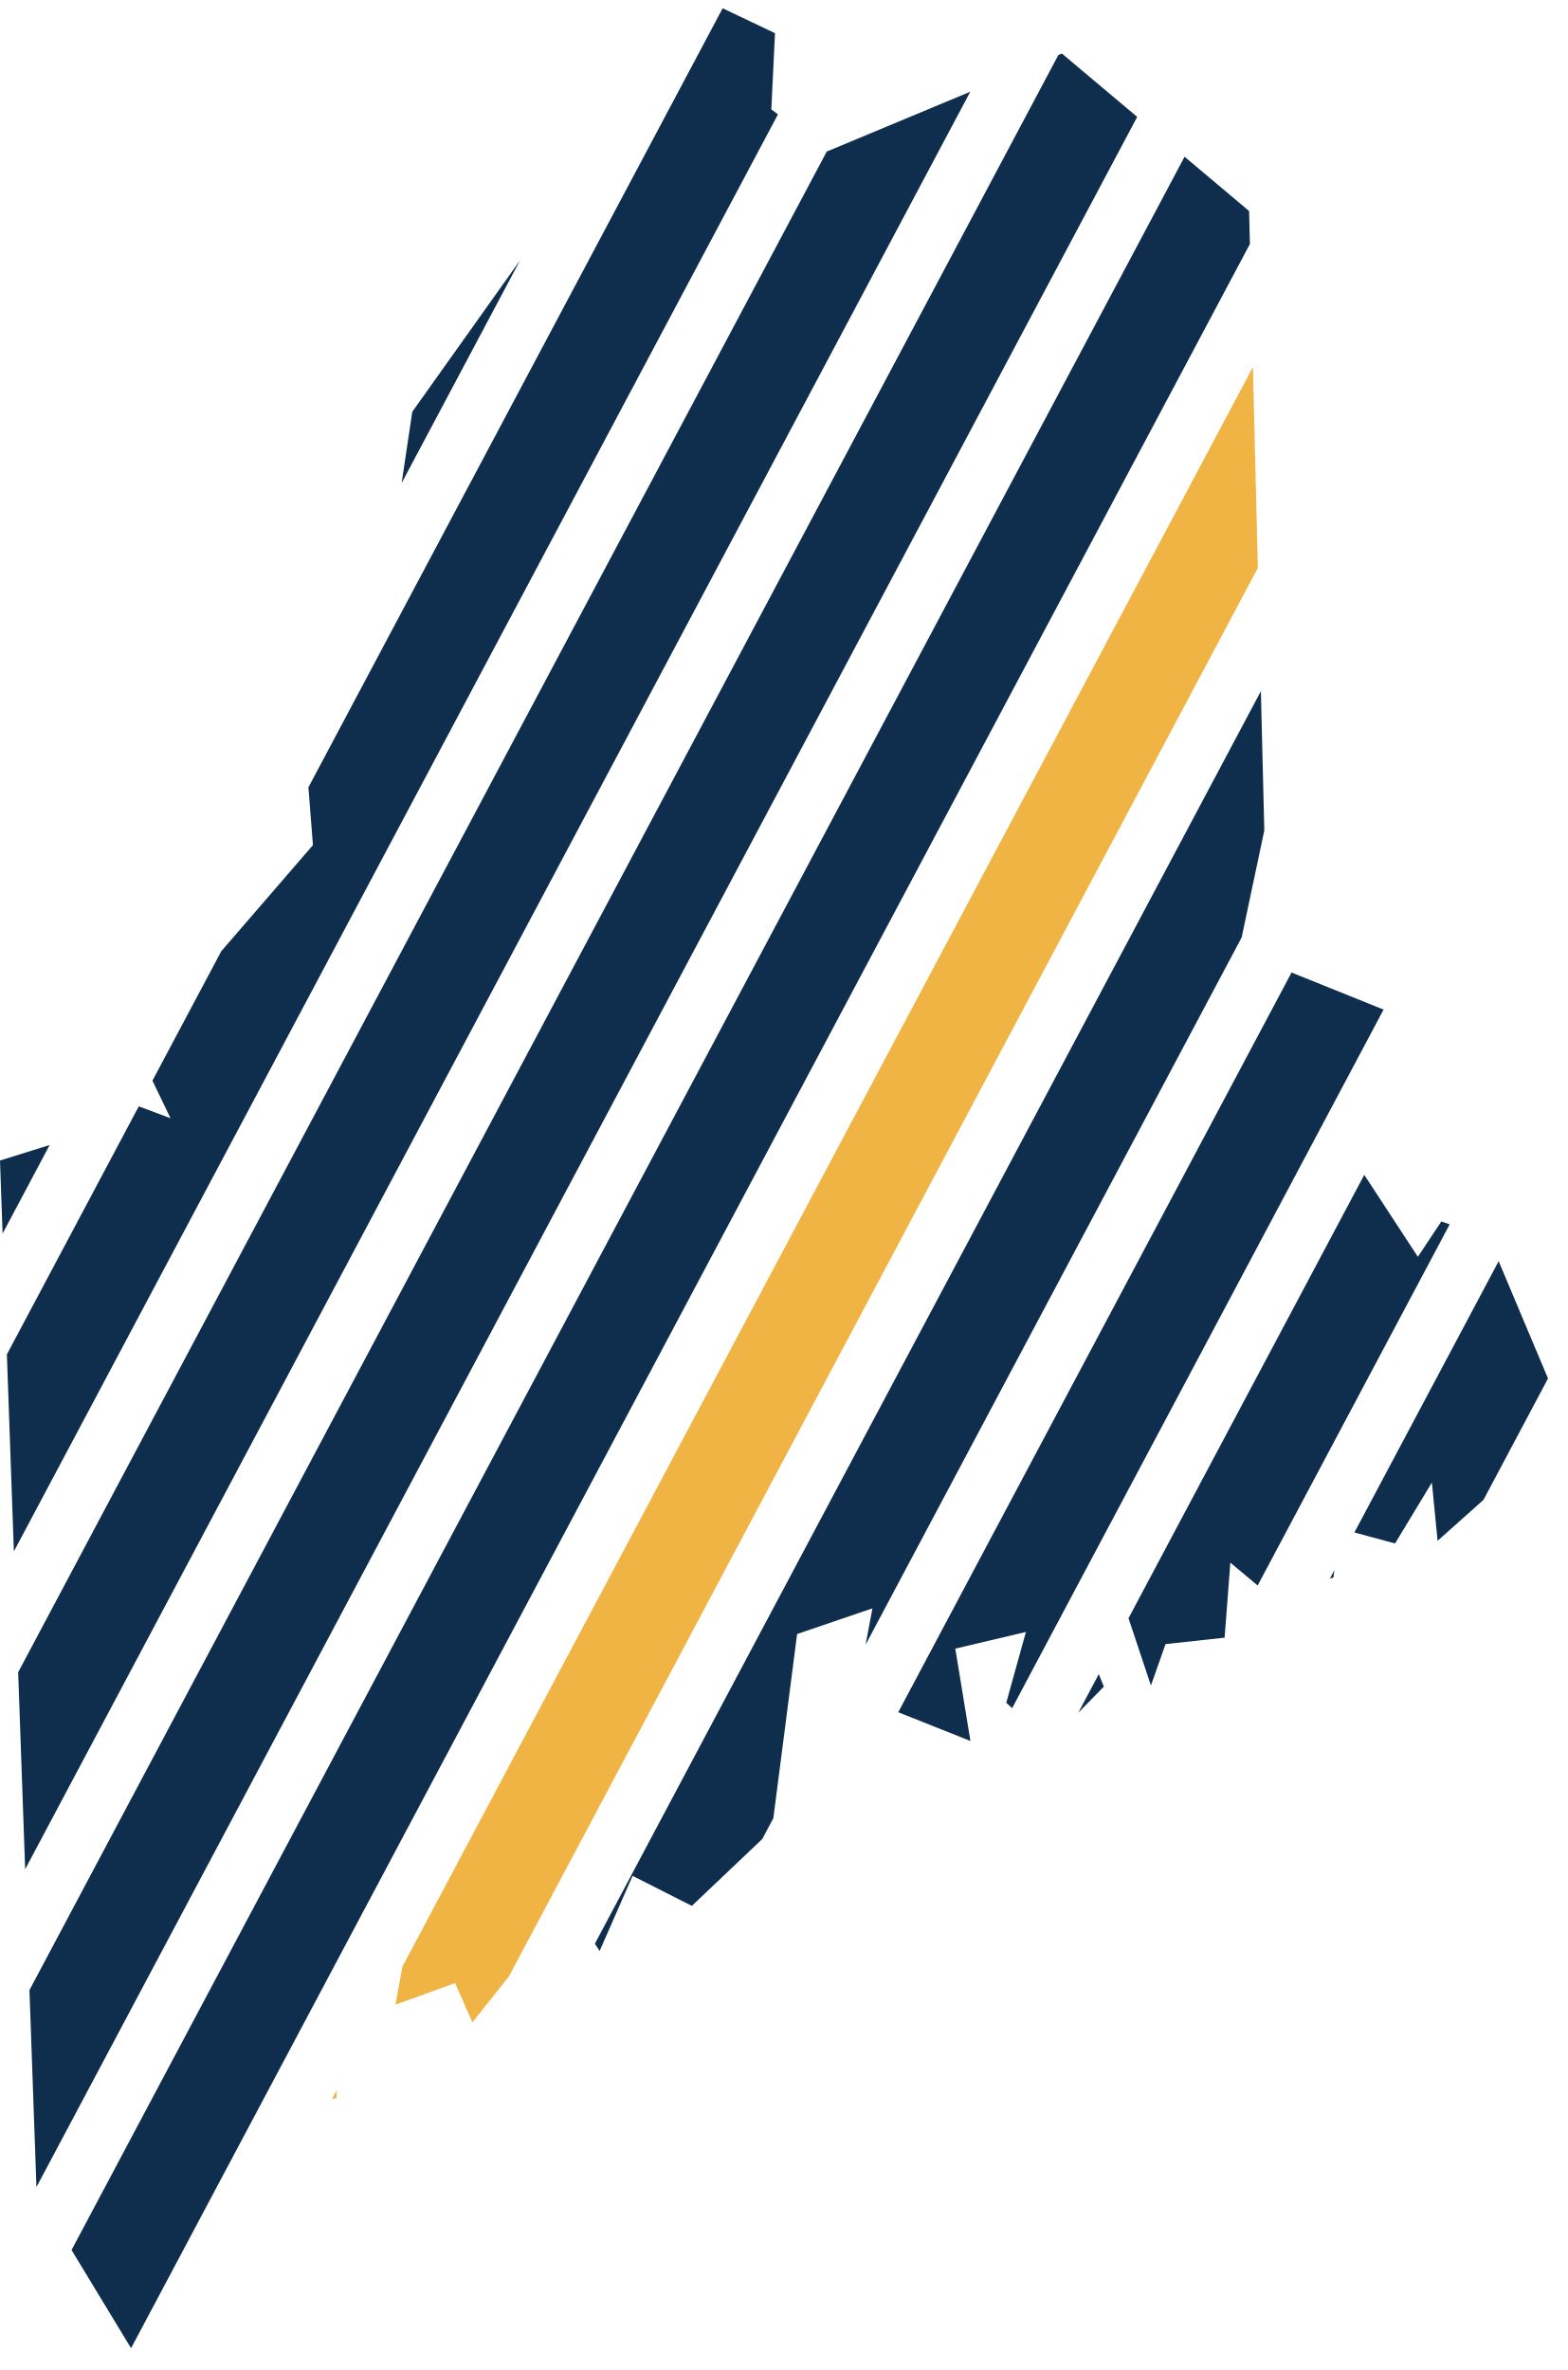
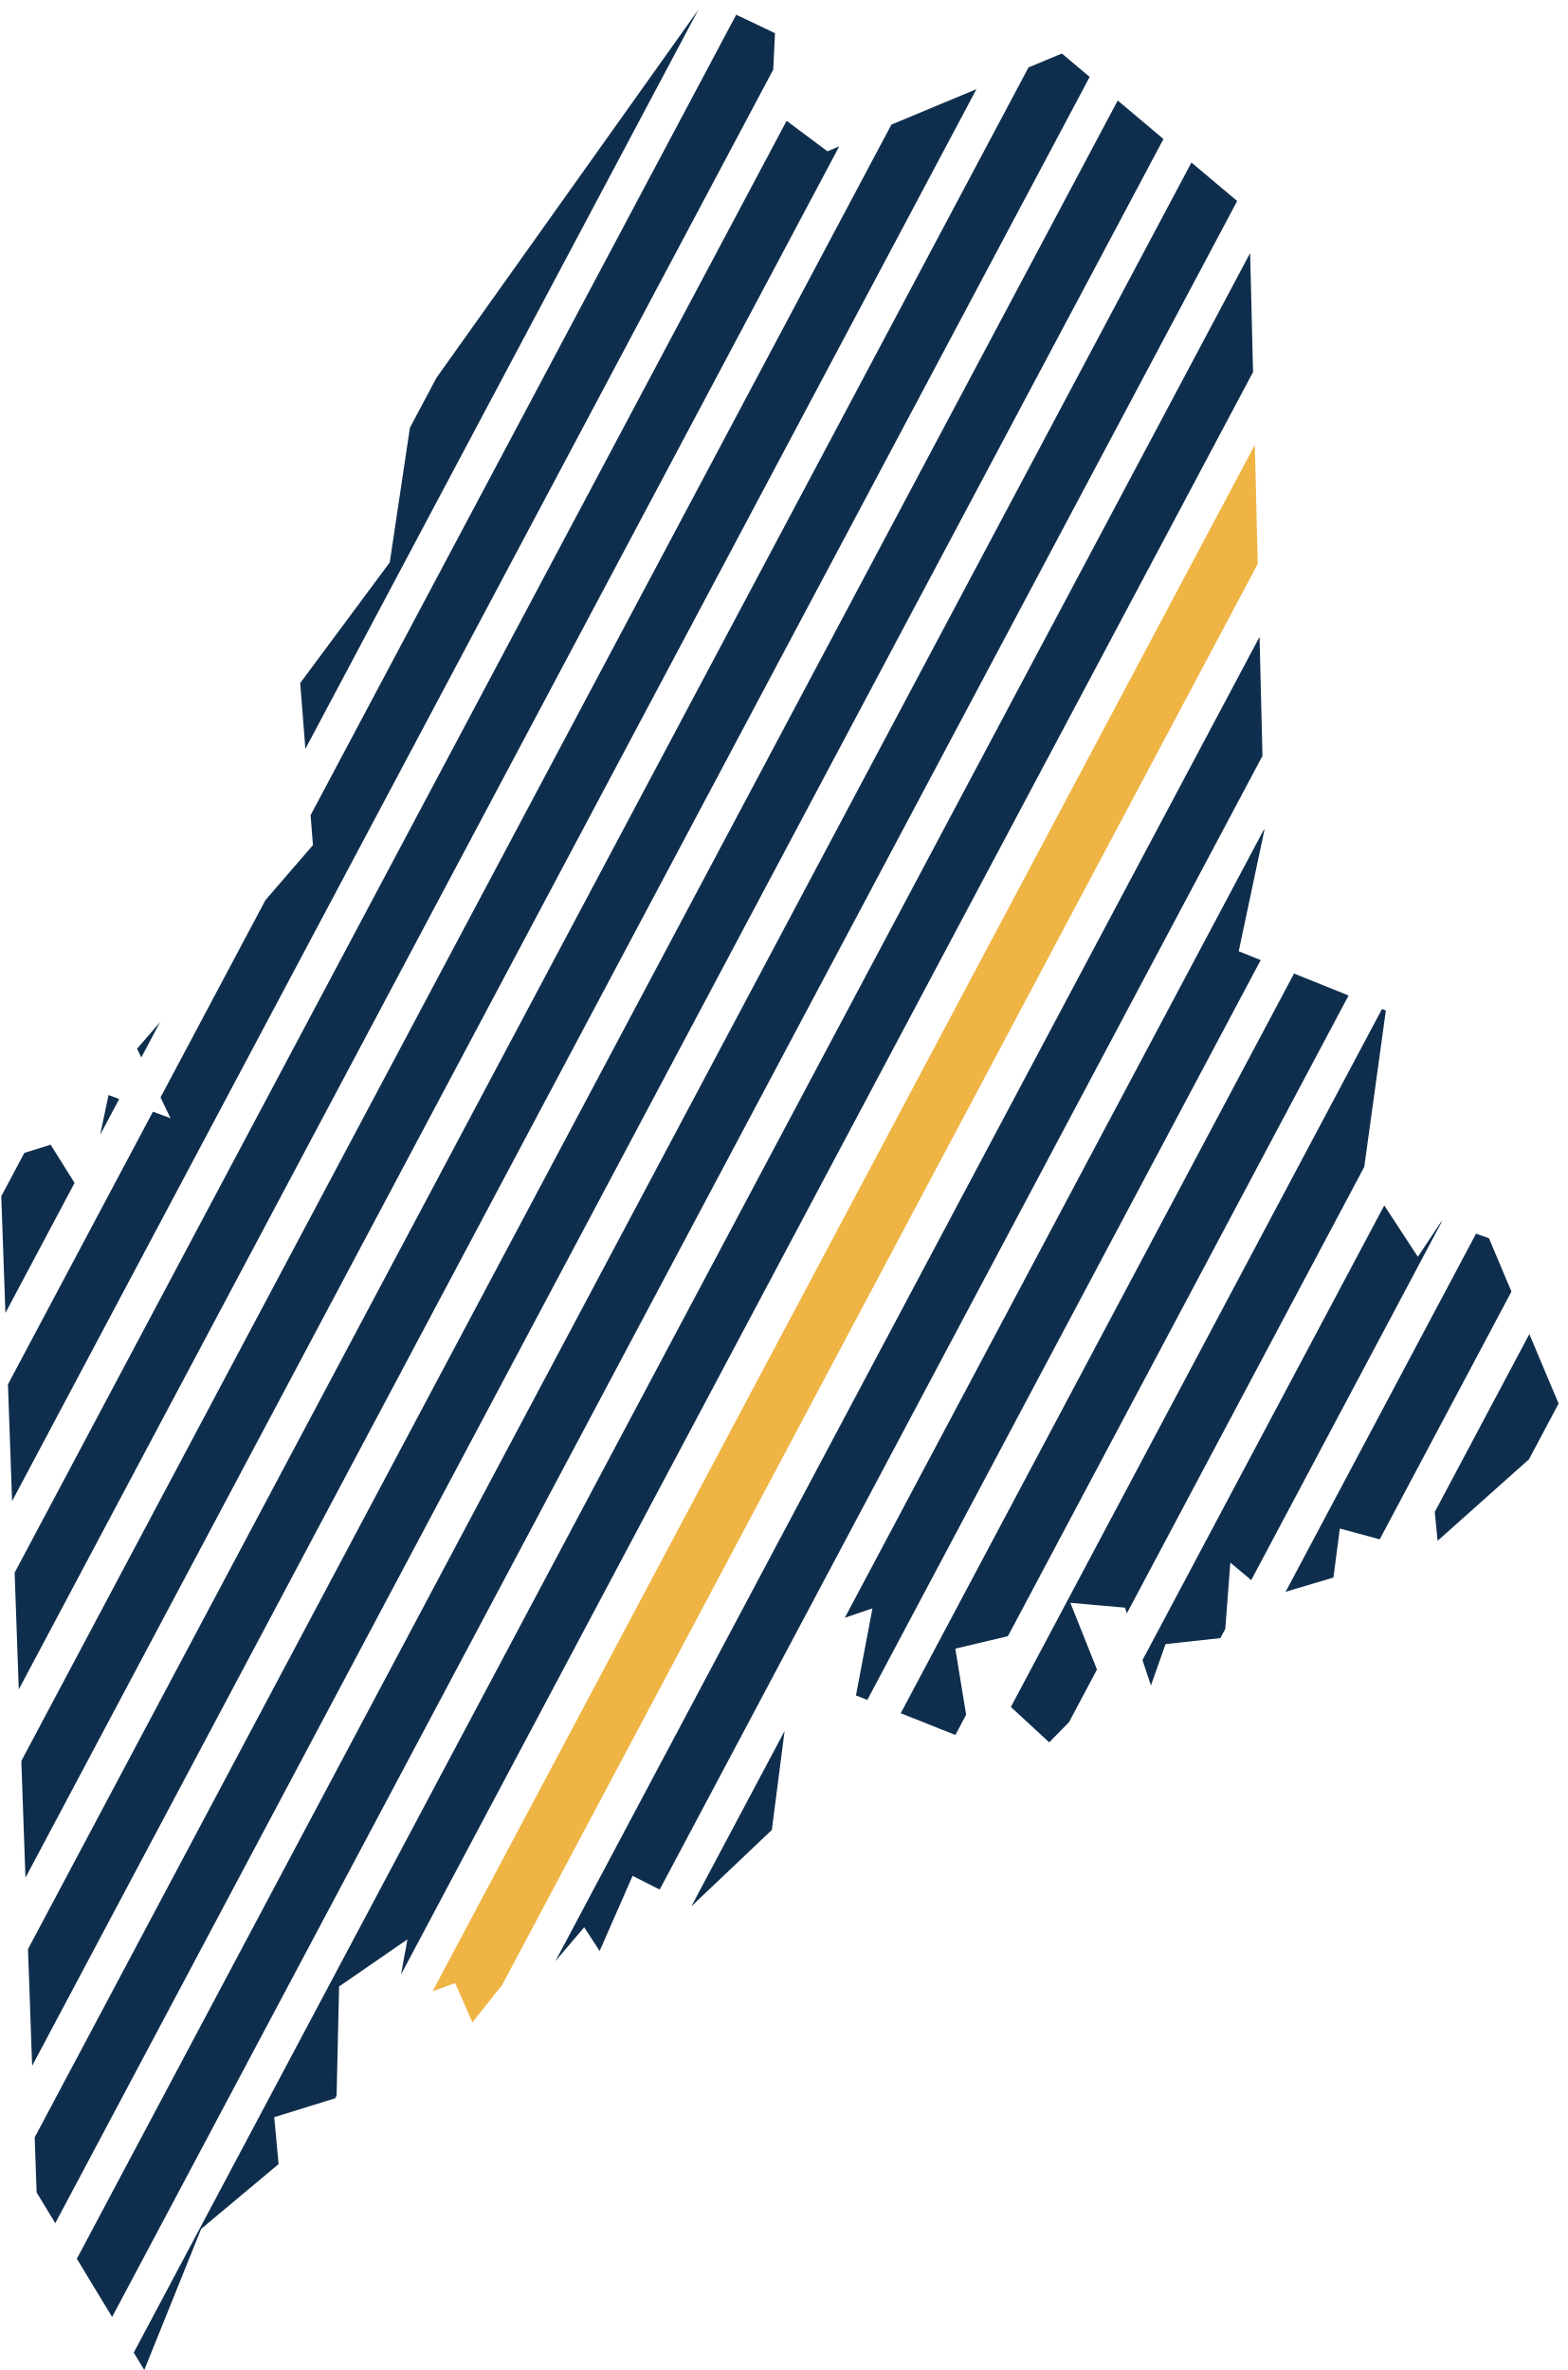
<svg xmlns="http://www.w3.org/2000/svg" viewBox="0 0 158.745 240" width="158.745" height="240" role="img" aria-label="Generation Maine">
  <defs>
    <clipPath id="v1">
      <path d="M78.48 3.36 L78.11 11.08 L83.79 15.32 L107.53 5.42 L126.49 21.37 L128.03 84.10 L125.44 96.33 L140.34 102.33 L138.06 118.83 L143.58 127.27 L145.96 123.69 L150.78 125.39 L158.74 144.29 L145.58 156.03 L145.00 150.13 L141.27 156.30 L135.68 154.79 L135.03 159.75 L128.66 161.65 L124.59 158.24 L124.01 165.84 L118.03 166.49 L116.55 170.68 L113.92 162.80 L108.39 162.31 L111.78 170.80 L106.25 176.44 L101.90 172.43 L103.89 165.26 L96.74 166.95 L98.27 176.30 L86.68 171.69 L88.35 162.87 L80.72 165.47 L78.16 185.31 L70.06 193.00 L64.06 189.96 L60.72 197.57 L59.16 195.17 L54.95 200.11 L52.94 198.37 L47.84 204.80 L46.09 200.82 L40.05 203.00 L41.26 196.39 L34.34 201.16 L34.08 212.44 L27.77 214.40 L28.21 219.15 L20.37 225.71 L14.61 240.00 L3.71 222.02 L0.00 117.52 L5.13 115.92 L8.73 121.67 L10.99 110.89 L17.27 113.24 L13.88 106.20 L31.69 85.58 L30.40 69.17 L39.47 56.95 L41.75 41.70 L71.42 0.00Z" />
    </clipPath>
  </defs>
  <g clip-path="url(#v1)">
    <g transform="rotate(28 79.37246 120.0)">
-       <rect x="-46.51" y="-144.00" width="9.99" height="528.00" fill="#0F2E4D" />
-       <rect x="-30.39" y="-144.00" width="9.99" height="528.00" fill="#0F2E4D" />
-       <rect x="-14.28" y="-144.00" width="9.99" height="528.00" fill="#0F2E4D" />
-       <rect x="1.84" y="-144.00" width="9.99" height="528.00" fill="#0F2E4D" />
-       <rect x="17.96" y="-144.00" width="9.99" height="528.00" fill="#0F2E4D" />
-       <rect x="34.08" y="-144.00" width="9.99" height="528.00" fill="#0F2E4D" />
-       <rect x="50.20" y="-144.00" width="9.99" height="528.00" fill="#0F2E4D" />
-       <rect x="66.32" y="-144.00" width="9.99" height="528.00" fill="#0F2E4D" />
-       <rect x="82.43" y="-144.00" width="9.99" height="528.00" fill="#EFB443" />
-       <rect x="98.55" y="-144.00" width="9.99" height="528.00" fill="#0F2E4D" />
-       <rect x="114.67" y="-144.00" width="9.99" height="528.00" fill="#0F2E4D" />
-       <rect x="130.79" y="-144.00" width="9.99" height="528.00" fill="#0F2E4D" />
-       <rect x="146.91" y="-144.00" width="9.99" height="528.00" fill="#0F2E4D" />
-       <rect x="163.03" y="-144.00" width="9.99" height="528.00" fill="#0F2E4D" />
-       <rect x="179.14" y="-144.00" width="9.99" height="528.00" fill="#0F2E4D" />
-       <rect x="195.26" y="-144.00" width="9.99" height="528.00" fill="#0F2E4D" />
+       <rect x="9.94" y="-168.00" width="5.92" height="576.00" fill="#0F2E4D" />
+       <rect x="19.48" y="-168.00" width="5.92" height="576.00" fill="#0F2E4D" />
+       <rect x="29.03" y="-168.00" width="5.92" height="576.00" fill="#0F2E4D" />
+       <rect x="38.58" y="-168.00" width="5.92" height="576.00" fill="#0F2E4D" />
+       <rect x="48.12" y="-168.00" width="5.92" height="576.00" fill="#0F2E4D" />
+       <rect x="57.67" y="-168.00" width="5.92" height="576.00" fill="#0F2E4D" />
+       <rect x="67.21" y="-168.00" width="5.92" height="576.00" fill="#0F2E4D" />
+       <rect x="76.76" y="-168.00" width="5.92" height="576.00" fill="#0F2E4D" />
+       <rect x="86.30" y="-168.00" width="5.92" height="576.00" fill="#EFB443" />
+       <rect x="95.85" y="-168.00" width="5.92" height="576.00" fill="#0F2E4D" />
+       <rect x="105.40" y="-168.00" width="5.92" height="576.00" fill="#0F2E4D" />
+       <rect x="114.94" y="-168.00" width="5.92" height="576.00" fill="#0F2E4D" />
+       <rect x="124.49" y="-168.00" width="5.92" height="576.00" fill="#0F2E4D" />
+       <rect x="134.03" y="-168.00" width="5.92" height="576.00" fill="#0F2E4D" />
+       <rect x="143.58" y="-168.00" width="5.92" height="576.00" fill="#0F2E4D" />
+       <rect x="153.12" y="-168.00" width="5.92" height="576.00" fill="#0F2E4D" />
    </g>
  </g>
</svg>
